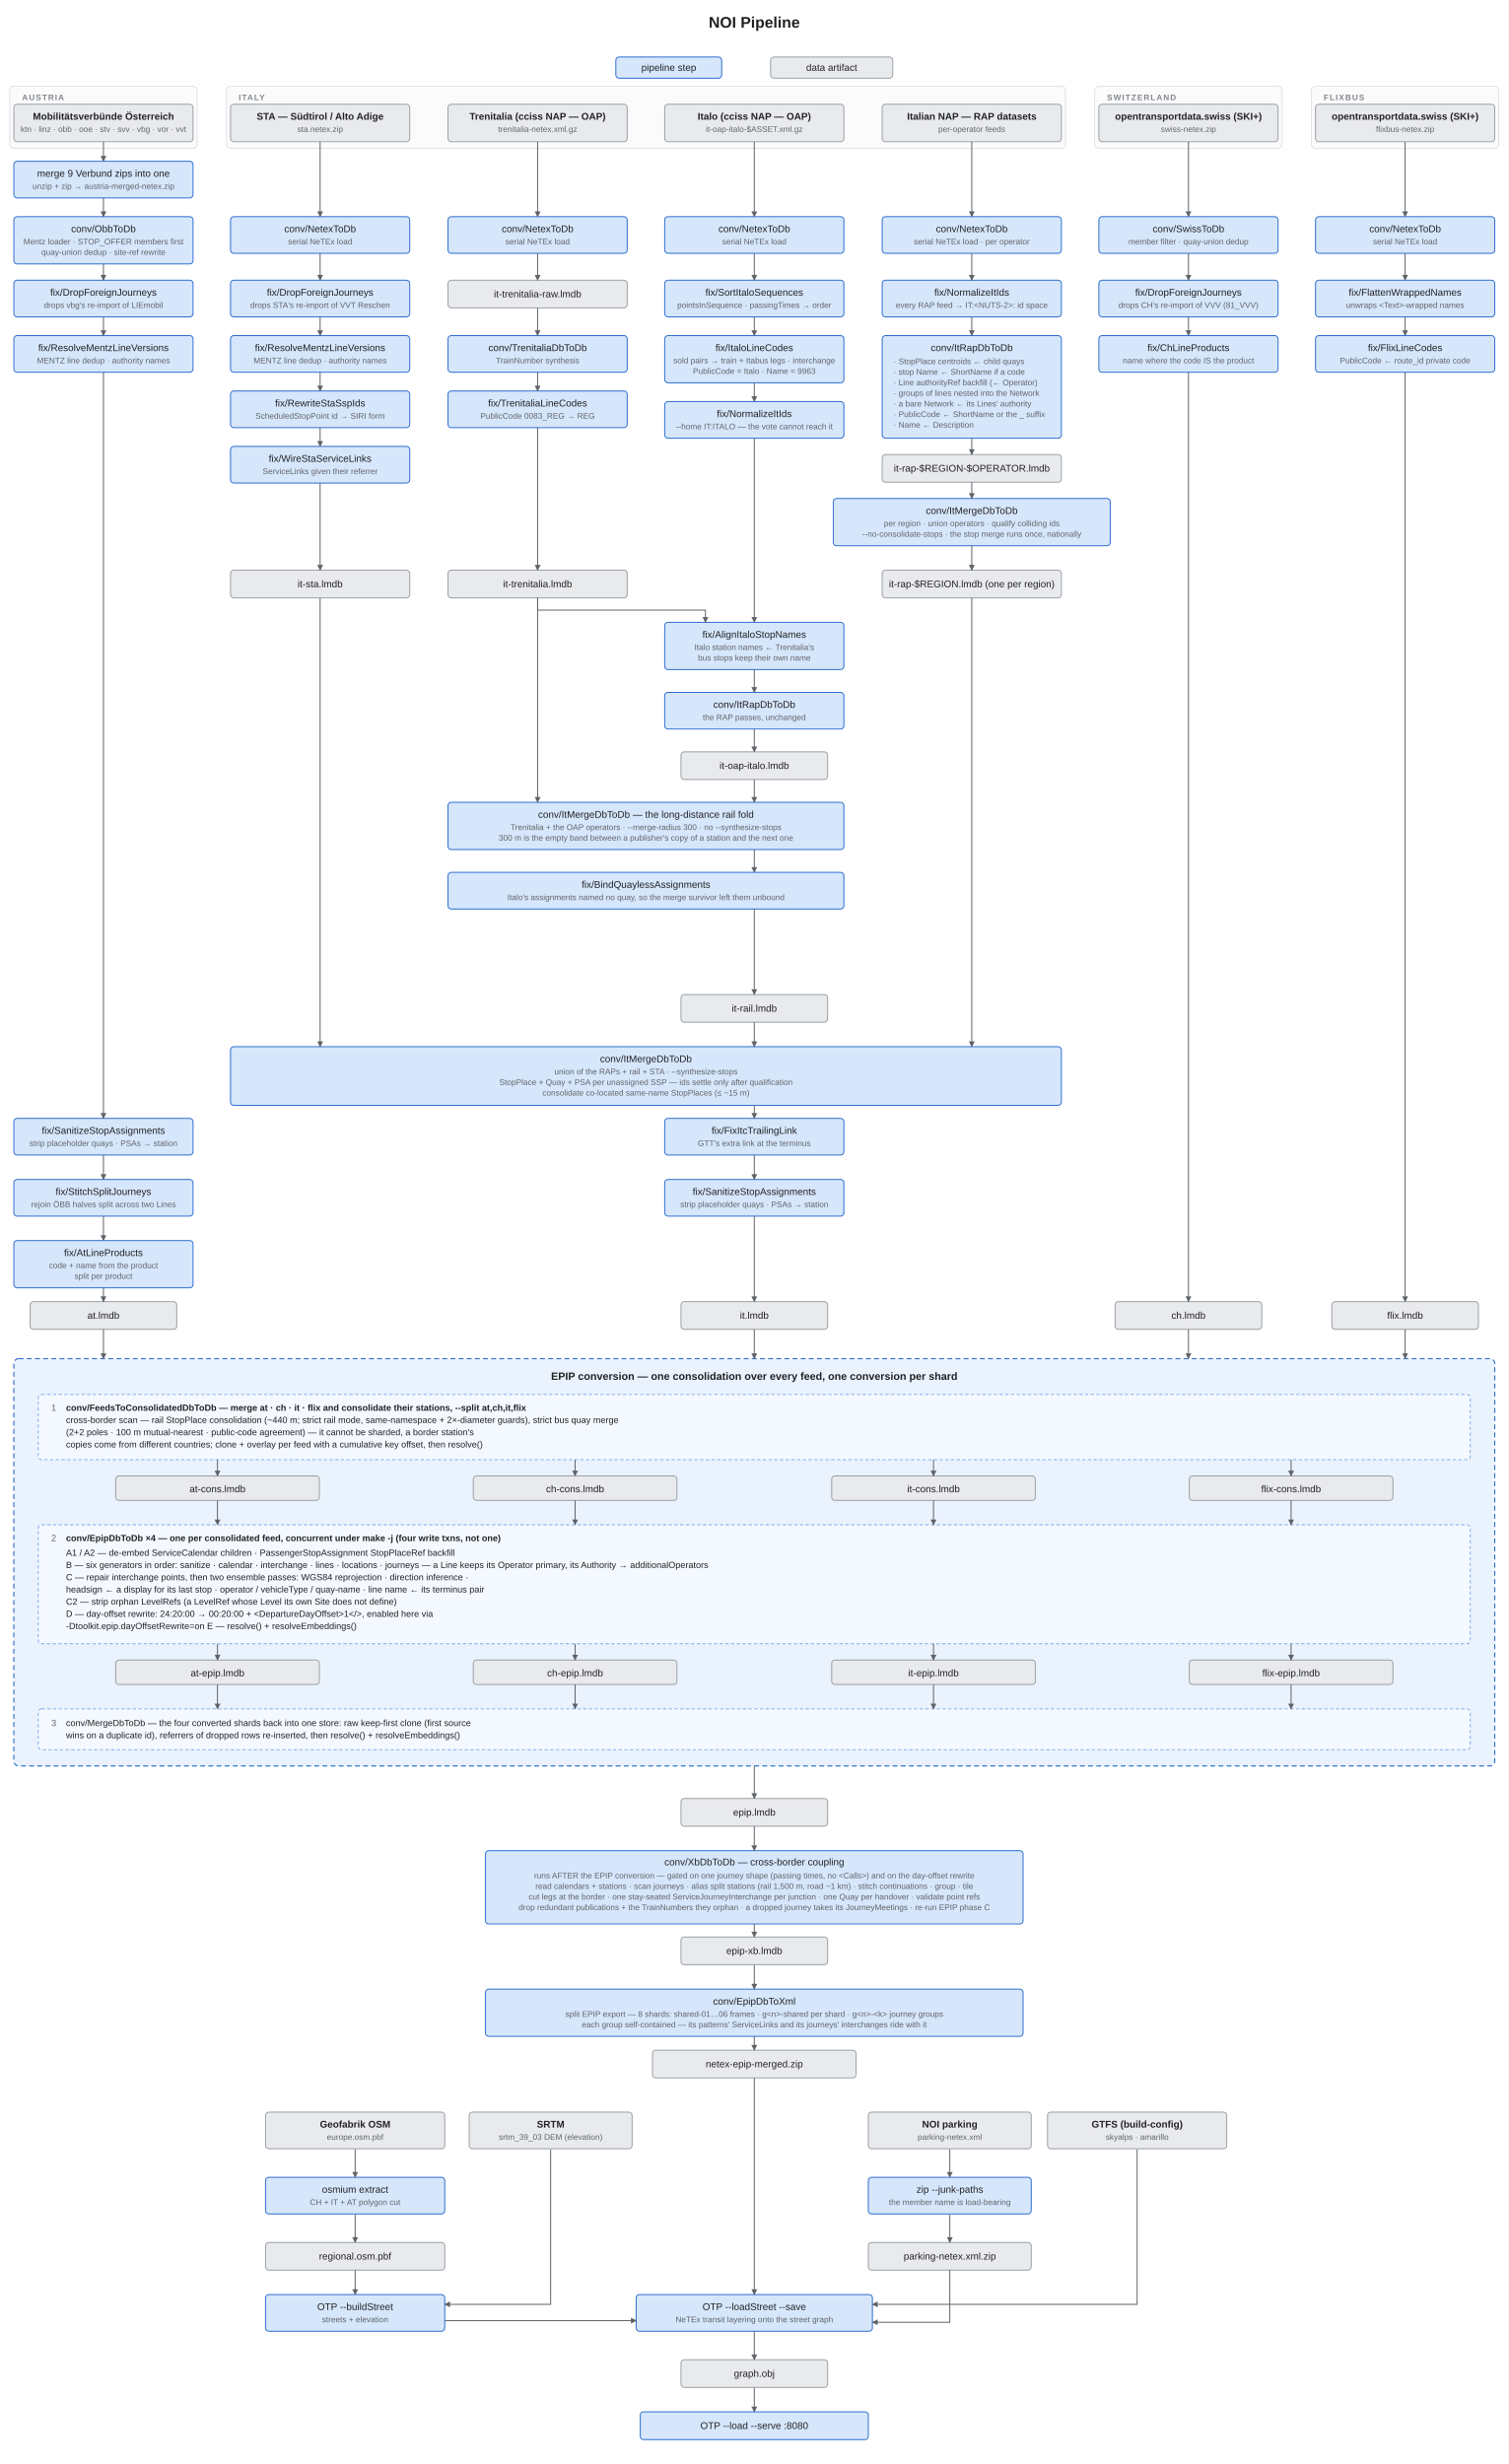
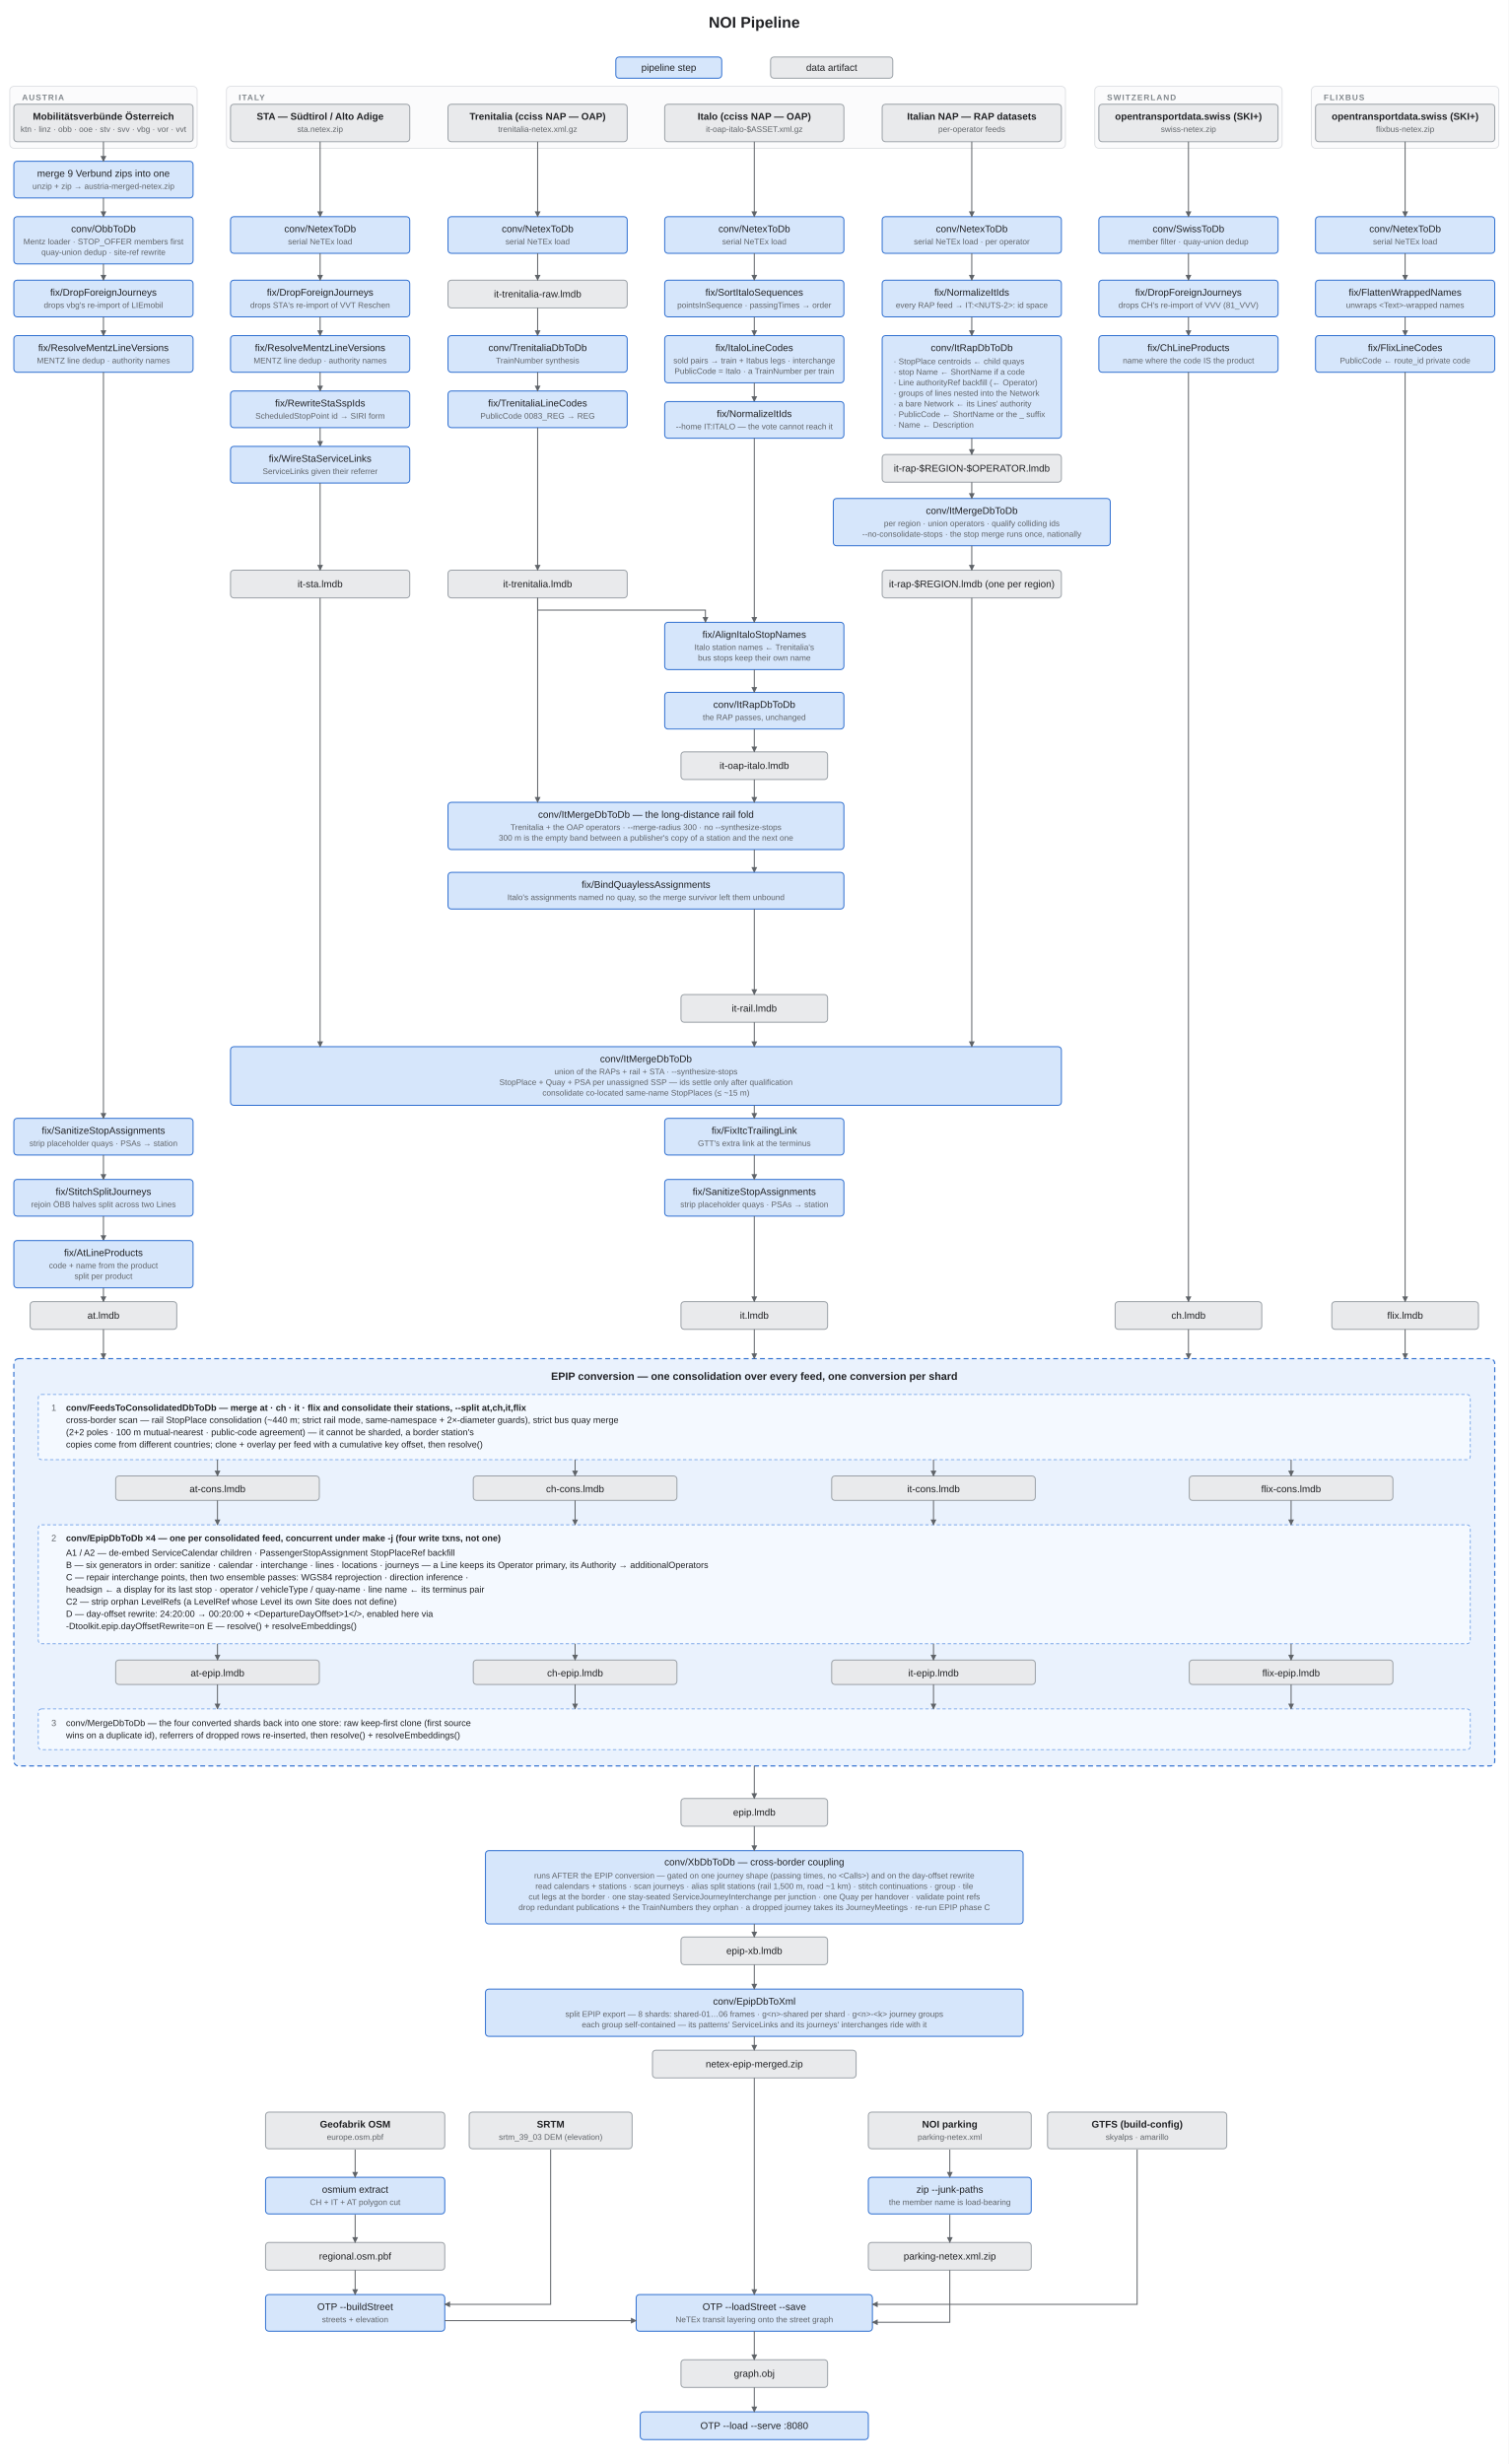
<svg xmlns="http://www.w3.org/2000/svg" viewBox="118 0 1852 3025" role="img" aria-label="NOI Pipeline">
  <defs>
    <marker id="a" viewBox="0 0 10 10" refX="9" refY="5" markerWidth="6" markerHeight="6" orient="auto-start-reverse">
      <path d="M 0 0 L 10 5 L 0 10 z" fill="#5f6368" />
    </marker>
  </defs>
  <style>
    text { font-family: "Liberation Sans", "Helvetica Neue", Helvetica, Arial, sans-serif;
           fill: #202124; }
    .title    { font-size: 19px; font-weight: 700; text-anchor: middle; }
    .grouplbl { font-size: 10px; font-weight: 700; fill: #80868b; letter-spacing: 1.2px; }
    .lbl      { font-size: 12px; text-anchor: middle; }
    .sub      { font-size: 10px; fill: #5f6368; text-anchor: middle; }
    .step     { fill: #d6e6fb; stroke: #2f6fd0; stroke-width: 1.2; }
    .artifact { fill: #e9eaec; stroke: #9aa0a6; stroke-width: 1.2; }
    .group    { fill: #fbfbfc; stroke: #dadce0; stroke-width: 1; }
    .fused    { fill: #eaf2fd; stroke: #2f6fd0; stroke-width: 1.4; stroke-dasharray: 6 4; }
    .fusedlbl { font-size: 13px; font-weight: 700; text-anchor: middle; }
    .fstep    { fill: #f4f9ff; stroke: #6c9de6; stroke-width: 1; stroke-dasharray: 4 3; }
    .fsteptxt { font-size: 11px; }
    .num      { font-size: 11px; fill: #5f6368; }
    .edge     { fill: none; stroke: #5f6368; stroke-width: 1.2; marker-end: url(#a); }
    a         { cursor: pointer; }
    a text    { text-decoration: none; }
    a:hover rect { stroke-width: 2.4; }
  </style>
  <rect width="1970" height="3025" fill="#ffffff" />
  <text class="title" x="1044" y="34">NOI Pipeline</text>
  <rect class="step" x="874" y="70" width="130" height="26" rx="4" />
  <text class="lbl" x="939" y="87">pipeline step</text>
  <rect class="artifact" x="1064" y="70" width="150" height="26" rx="4" />
  <text class="lbl" x="1139" y="87">data artifact</text>
  <rect class="group" x="130" y="106" width="230" height="76" rx="5" />
  <text class="grouplbl" x="145" y="123">AUSTRIA</text>
  <rect class="group" x="396" y="106" width="1030" height="76" rx="5" />
  <text class="grouplbl" x="411" y="123">ITALY</text>
  <rect class="group" x="1462" y="106" width="230" height="76" rx="5" />
  <text class="grouplbl" x="1477" y="123">SWITZERLAND</text>
  <rect class="group" x="1728" y="106" width="230" height="76" rx="5" />
  <text class="grouplbl" x="1743" y="123">FLIXBUS</text>
  <rect class="artifact" x="135" y="128" width="220" height="46" rx="4" />
  <text class="lbl" x="245" y="147" font-weight="600">Mobilitätsverbünde Österreich</text>
  <text class="sub" x="245" y="162">ktn · linz · obb · ooe · stv · svv · vbg · vor · vvt</text>
  <rect class="artifact" x="401" y="128" width="220" height="46" rx="4" />
  <text class="lbl" x="511" y="147" font-weight="600">STA — Südtirol / Alto Adige</text>
  <text class="sub" x="511" y="162">sta.netex.zip</text>
  <rect class="artifact" x="668" y="128" width="220" height="46" rx="4" />
  <text class="lbl" x="778" y="147" font-weight="600">Trenitalia (cciss NAP — OAP)</text>
  <text class="sub" x="778" y="162">trenitalia-netex.xml.gz</text>
  <rect class="artifact" x="934" y="128" width="220" height="46" rx="4" />
  <text class="lbl" x="1044" y="147" font-weight="600">Italo (cciss NAP — OAP)</text>
  <text class="sub" x="1044" y="162">it-oap-italo-$ASSET.xml.gz</text>
  <rect class="artifact" x="1201" y="128" width="220" height="46" rx="4" />
  <text class="lbl" x="1311" y="147" font-weight="600">Italian NAP — RAP datasets</text>
  <text class="sub" x="1311" y="162">per-operator feeds</text>
  <rect class="artifact" x="1467" y="128" width="220" height="46" rx="4" />
  <text class="lbl" x="1577" y="147" font-weight="600">opentransportdata.swiss (SKI+)</text>
  <text class="sub" x="1577" y="162">swiss-netex.zip</text>
  <rect class="artifact" x="1733" y="128" width="220" height="46" rx="4" />
  <text class="lbl" x="1843" y="147" font-weight="600">opentransportdata.swiss (SKI+)</text>
  <text class="sub" x="1843" y="162">flixbus-netex.zip</text>
  <rect class="step" x="135" y="198" width="220" height="45" rx="4" />
  <text class="lbl" x="245" y="217">merge 9 Verbund zips into one</text>
  <text class="sub" x="245" y="232">unzip + zip → austria-merged-netex.zip</text>
  <a href="../scripts/conv/ObbToDb.java">
    <rect class="step" x="135" y="266" width="220" height="58" rx="4" />
    <text class="lbl" x="245" y="285">conv/ObbToDb</text>
    <text class="sub" x="245" y="300">Mentz loader · STOP_OFFER members first</text>
    <text class="sub" x="245" y="313">quay-union dedup · site-ref rewrite</text>
  </a>
  <a href="../scripts/conv/NetexToDb.java">
    <rect class="step" x="401" y="266" width="220" height="45" rx="4" />
    <text class="lbl" x="511" y="285">conv/NetexToDb</text>
    <text class="sub" x="511" y="300">serial NeTEx load</text>
  </a>
  <a href="../scripts/conv/NetexToDb.java">
    <rect class="step" x="668" y="266" width="220" height="45" rx="4" />
    <text class="lbl" x="778" y="285">conv/NetexToDb</text>
    <text class="sub" x="778" y="300">serial NeTEx load</text>
  </a>
  <a href="../scripts/conv/NetexToDb.java">
    <rect class="step" x="934" y="266" width="220" height="45" rx="4" />
    <text class="lbl" x="1044" y="285">conv/NetexToDb</text>
    <text class="sub" x="1044" y="300">serial NeTEx load</text>
  </a>
  <a href="../scripts/conv/NetexToDb.java">
    <rect class="step" x="1201" y="266" width="220" height="45" rx="4" />
    <text class="lbl" x="1311" y="285">conv/NetexToDb</text>
    <text class="sub" x="1311" y="300">serial NeTEx load · per operator</text>
  </a>
  <a href="../scripts/conv/SwissToDb.java">
    <rect class="step" x="1467" y="266" width="220" height="45" rx="4" />
    <text class="lbl" x="1577" y="285">conv/SwissToDb</text>
    <text class="sub" x="1577" y="300">member filter · quay-union dedup</text>
  </a>
  <a href="../scripts/conv/NetexToDb.java">
    <rect class="step" x="1733" y="266" width="220" height="45" rx="4" />
    <text class="lbl" x="1843" y="285">conv/NetexToDb</text>
    <text class="sub" x="1843" y="300">serial NeTEx load</text>
  </a>
  <a href="../scripts/fix/DropForeignJourneys.java">
    <rect class="step" x="135" y="344" width="220" height="45" rx="4" />
    <text class="lbl" x="245" y="363">fix/DropForeignJourneys</text>
    <text class="sub" x="245" y="378">drops vbg's re-import of LIEmobil</text>
  </a>
  <a href="../scripts/fix/DropForeignJourneys.java">
    <rect class="step" x="401" y="344" width="220" height="45" rx="4" />
    <text class="lbl" x="511" y="363">fix/DropForeignJourneys</text>
    <text class="sub" x="511" y="378">drops STA's re-import of VVT Reschen</text>
  </a>
  <rect class="artifact" x="668" y="344" width="220" height="34" rx="4" />
  <text class="lbl" x="778" y="365">it-trenitalia-raw.lmdb</text>
  <a href="../scripts/fix/SortItaloSequences.java">
    <rect class="step" x="934" y="344" width="220" height="45" rx="4" />
    <text class="lbl" x="1044" y="363">fix/SortItaloSequences</text>
    <text class="sub" x="1044" y="378">pointsInSequence · passingTimes → order</text>
  </a>
  <a href="../scripts/fix/NormalizeItIds.java">
    <rect class="step" x="1201" y="344" width="220" height="45" rx="4" />
    <text class="lbl" x="1311" y="363">fix/NormalizeItIds</text>
    <text class="sub" x="1311" y="378">every RAP feed → IT:&lt;NUTS-2&gt;: id space</text>
  </a>
  <a href="../scripts/fix/DropForeignJourneys.java">
    <rect class="step" x="1467" y="344" width="220" height="45" rx="4" />
    <text class="lbl" x="1577" y="363">fix/DropForeignJourneys</text>
    <text class="sub" x="1577" y="378">drops CH's re-import of VVV (81_VVV)</text>
  </a>
  <a href="../scripts/fix/ResolveMentzLineVersions.java">
    <rect class="step" x="135" y="412" width="220" height="45" rx="4" />
    <text class="lbl" x="245" y="431">fix/ResolveMentzLineVersions</text>
    <text class="sub" x="245" y="446">MENTZ line dedup · authority names</text>
  </a>
  <a href="../scripts/fix/ResolveMentzLineVersions.java">
    <rect class="step" x="401" y="412" width="220" height="45" rx="4" />
    <text class="lbl" x="511" y="431">fix/ResolveMentzLineVersions</text>
    <text class="sub" x="511" y="446">MENTZ line dedup · authority names</text>
  </a>
  <a href="../scripts/conv/TrenitaliaDbToDb.java">
    <rect class="step" x="668" y="412" width="220" height="45" rx="4" />
    <text class="lbl" x="778" y="431">conv/TrenitaliaDbToDb</text>
    <text class="sub" x="778" y="446">TrainNumber synthesis</text>
  </a>
  <a href="../scripts/fix/TrenitaliaLineCodes.java">
    <rect class="step" x="668" y="480" width="220" height="45" rx="4" />
    <text class="lbl" x="778" y="499">fix/TrenitaliaLineCodes</text>
    <text class="sub" x="778" y="514">PublicCode 0083_REG → REG</text>
  </a>
  <a href="../scripts/fix/ItaloLineCodes.java">
    <rect class="step" x="934" y="412" width="220" height="58" rx="4" />
    <text class="lbl" x="1044" y="431">fix/ItaloLineCodes</text>
    <text class="sub" x="1044" y="446">sold pairs → train + Itabus legs · interchange</text>
-     <text class="sub" x="1044" y="459">PublicCode = Italo · Name = 9963</text>
+     <text class="sub" x="1044" y="459">PublicCode = Italo · a TrainNumber per train</text>
  </a>
  <path class="edge" d="M 1044 470 L 1044 493" />
  <a href="../scripts/fix/NormalizeItIds.java">
    <rect class="step" x="934" y="493" width="220" height="45" rx="4" />
    <text class="lbl" x="1044" y="512">fix/NormalizeItIds</text>
    <text class="sub" x="1044" y="527">--home IT:ITALO — the vote cannot reach it</text>
  </a>
  <a href="../scripts/conv/ItRapDbToDb.java">
    <rect class="step" x="1201" y="412" width="220" height="126" rx="4" />
    <text class="lbl" x="1311" y="431">conv/ItRapDbToDb</text>
    <text class="sub" x="1215" y="447" style="text-anchor:start">· StopPlace centroids ← child quays</text>
    <text class="sub" x="1215" y="460" style="text-anchor:start">· stop Name ← ShortName if a code</text>
    <text class="sub" x="1215" y="473" style="text-anchor:start">· Line authorityRef backfill (← Operator)</text>
    <text class="sub" x="1215" y="486" style="text-anchor:start">· groups of lines nested into the Network</text>
    <text class="sub" x="1215" y="499" style="text-anchor:start">· a bare Network ← its Lines' authority</text>
    <text class="sub" x="1215" y="512" style="text-anchor:start">· PublicCode ← ShortName or the _ suffix</text>
    <text class="sub" x="1215" y="525" style="text-anchor:start">· Name ← Description</text>
  </a>
  <a href="../scripts/fix/RewriteStaSspIds.java">
    <rect class="step" x="401" y="480" width="220" height="45" rx="4" />
    <text class="lbl" x="511" y="499">fix/RewriteStaSspIds</text>
    <text class="sub" x="511" y="514">ScheduledStopPoint id → SIRI form</text>
  </a>
  <rect class="artifact" x="1201" y="558" width="220" height="34" rx="4" />
  <text class="lbl" x="1311" y="579">it-rap-$REGION-$OPERATOR.lmdb</text>
  <a href="../scripts/conv/ItMergeDbToDb.java">
    <rect class="step" x="1141" y="612" width="340" height="58" rx="4" />
    <text class="lbl" x="1311" y="631">conv/ItMergeDbToDb</text>
    <text class="sub" x="1311" y="646">per region · union operators · qualify colliding ids</text>
    <text class="sub" x="1311" y="659">--no-consolidate-stops · the stop merge runs once, nationally</text>
  </a>
  <rect class="artifact" x="401" y="700" width="220" height="34" rx="4" />
  <text class="lbl" x="511" y="721">it-sta.lmdb</text>
  <rect class="artifact" x="668" y="700" width="220" height="34" rx="4" />
  <text class="lbl" x="778" y="721">it-trenitalia.lmdb</text>
  <rect class="artifact" x="1201" y="700" width="220" height="34" rx="4" />
  <text class="lbl" x="1311" y="721">it-rap-$REGION.lmdb (one per region)</text>
  <a href="../scripts/fix/AlignItaloStopNames.java">
    <rect class="step" x="934" y="764" width="220" height="58" rx="4" />
    <text class="lbl" x="1044" y="783">fix/AlignItaloStopNames</text>
    <text class="sub" x="1044" y="798">Italo station names ← Trenitalia's</text>
    <text class="sub" x="1044" y="811">bus stops keep their own name</text>
  </a>
  <a href="../scripts/conv/ItRapDbToDb.java">
    <rect class="step" x="934" y="850" width="220" height="45" rx="4" />
    <text class="lbl" x="1044" y="869">conv/ItRapDbToDb</text>
    <text class="sub" x="1044" y="884">the RAP passes, unchanged</text>
  </a>
  <rect class="artifact" x="954" y="923" width="180" height="34" rx="4" />
  <text class="lbl" x="1044" y="944">it-oap-italo.lmdb</text>
  <a href="../scripts/conv/ItMergeDbToDb.java">
    <rect class="step" x="668" y="985" width="486" height="58" rx="4" />
    <text class="lbl" x="911" y="1004">conv/ItMergeDbToDb — the long-distance rail fold</text>
    <text class="sub" x="911" y="1019">Trenitalia + the OAP operators · --merge-radius 300 · no --synthesize-stops</text>
    <text class="sub" x="911" y="1032">300 m is the empty band between a publisher's copy of a station and the next one</text>
  </a>
  <rect class="artifact" x="954" y="1221" width="180" height="34" rx="4" />
  <text class="lbl" x="1044" y="1242">it-rail.lmdb</text>
  <a href="../scripts/conv/ItMergeDbToDb.java">
    <rect class="step" x="401" y="1285" width="1020" height="72" rx="4" />
    <text class="lbl" x="911" y="1304">conv/ItMergeDbToDb</text>
    <text class="sub" x="911" y="1319">union of the RAPs + rail + STA · --synthesize-stops</text>
    <text class="sub" x="911" y="1332">StopPlace + Quay + PSA per unassigned SSP — ids settle only after qualification</text>
    <text class="sub" x="911" y="1345">consolidate co-located same-name StopPlaces (≤ ~15 m)</text>
  </a>
  <a href="../scripts/fix/FixItcTrailingLink.java">
    <rect class="step" x="934" y="1373" width="220" height="45" rx="4" />
    <text class="lbl" x="1044" y="1392">fix/FixItcTrailingLink</text>
    <text class="sub" x="1044" y="1407">GTT's extra link at the terminus</text>
  </a>
  <a href="../scripts/fix/SanitizeStopAssignments.java">
    <rect class="step" x="135" y="1373" width="220" height="45" rx="4" />
    <text class="lbl" x="245" y="1392">fix/SanitizeStopAssignments</text>
    <text class="sub" x="245" y="1407">strip placeholder quays · PSAs → station</text>
  </a>
  <a href="../scripts/fix/StitchSplitJourneys.java">
    <rect class="step" x="135" y="1448" width="220" height="45" rx="4" />
    <text class="lbl" x="245" y="1467">fix/StitchSplitJourneys</text>
    <text class="sub" x="245" y="1482">rejoin ÖBB halves split across two Lines</text>
  </a>
  <a href="../scripts/fix/SanitizeStopAssignments.java">
    <rect class="step" x="934" y="1448" width="220" height="45" rx="4" />
    <text class="lbl" x="1044" y="1467">fix/SanitizeStopAssignments</text>
    <text class="sub" x="1044" y="1482">strip placeholder quays · PSAs → station</text>
  </a>
  <rect class="artifact" x="155" y="1598" width="180" height="34" rx="4" />
  <text class="lbl" x="245" y="1619">at.lmdb</text>
  <rect class="artifact" x="954" y="1598" width="180" height="34" rx="4" />
  <text class="lbl" x="1044" y="1619">it.lmdb</text>
  <rect class="artifact" x="1487" y="1598" width="180" height="34" rx="4" />
  <text class="lbl" x="1577" y="1619">ch.lmdb</text>
  <rect class="artifact" x="1753" y="1598" width="180" height="34" rx="4" />
  <text class="lbl" x="1843" y="1619">flix.lmdb</text>
  <rect class="fused" x="135" y="1668" width="1818" height="500" rx="6" />
  <text class="fusedlbl" x="1044" y="1694">EPIP conversion — one consolidation over every feed, one conversion per shard</text>
  <a href="../scripts/conv/FeedsToConsolidatedDbToDb.java">
    <rect class="fstep" x="165" y="1712" width="1758" height="80" rx="4" />
    <text class="num" x="181" y="1732">1</text>
    <text class="fsteptxt" x="199" y="1732" font-weight="600">conv/FeedsToConsolidatedDbToDb — merge at · ch · it · flix and consolidate their stations, --split at,ch,it,flix</text>
    <text class="fsteptxt" x="199" y="1747">cross-border scan — rail StopPlace consolidation (~440 m; strict rail mode, same-namespace + 2×-diameter guards), strict bus quay merge</text>
    <text class="fsteptxt" x="199" y="1762">(2+2 poles · 100 m mutual-nearest · public-code agreement) — it cannot be sharded, a border station's</text>
    <text class="fsteptxt" x="199" y="1777">copies come from different countries; clone + overlay per feed with a cumulative key offset, then resolve()</text>
  </a>
  <rect class="artifact" x="260" y="1812" width="250" height="30" rx="4" />
  <text class="lbl" x="385" y="1832">at-cons.lmdb</text>
  <rect class="artifact" x="699" y="1812" width="250" height="30" rx="4" />
  <text class="lbl" x="824" y="1832">ch-cons.lmdb</text>
  <rect class="artifact" x="1139" y="1812" width="250" height="30" rx="4" />
  <text class="lbl" x="1264" y="1832">it-cons.lmdb</text>
  <rect class="artifact" x="1578" y="1812" width="250" height="30" rx="4" />
  <text class="lbl" x="1703" y="1832">flix-cons.lmdb</text>
  <a href="../scripts/conv/EpipDbToDb.java">
    <rect class="fstep" x="165" y="1872" width="1758" height="146" rx="4" />
    <text class="num" x="181" y="1892">2</text>
    <text class="fsteptxt" x="199" y="1892" font-weight="600">conv/EpipDbToDb ×4 — one per consolidated feed, concurrent under make -j (four write txns, not one)</text>
    <text class="fsteptxt" x="199" y="1910">A1 / A2 — de-embed ServiceCalendar children · PassengerStopAssignment StopPlaceRef backfill</text>
    <text class="fsteptxt" x="199" y="1925">B — six generators in order: sanitize · calendar · interchange · lines · locations · journeys — a Line keeps its Operator primary, its Authority → additionalOperators</text>
    <text class="fsteptxt" x="199" y="1940">C — repair interchange points, then two ensemble passes: WGS84 reprojection · direction inference ·</text>
    <text class="fsteptxt" x="199" y="1955">      headsign ← a display for its last stop · operator / vehicleType / quay-name · line name ← its terminus pair</text>
    <text class="fsteptxt" x="199" y="1970">C2 — strip orphan LevelRefs (a LevelRef whose Level its own Site does not define)</text>
    <text class="fsteptxt" x="199" y="1985">D — day-offset rewrite: 24:20:00 → 00:20:00 + &lt;DepartureDayOffset&gt;1&lt;/&gt;, enabled here via</text>
    <text class="fsteptxt" x="199" y="2000">      -Dtoolkit.epip.dayOffsetRewrite=on          E — resolve() + resolveEmbeddings()</text>
  </a>
  <rect class="artifact" x="260" y="2038" width="250" height="30" rx="4" />
  <text class="lbl" x="385" y="2058">at-epip.lmdb</text>
  <rect class="artifact" x="699" y="2038" width="250" height="30" rx="4" />
  <text class="lbl" x="824" y="2058">ch-epip.lmdb</text>
  <rect class="artifact" x="1139" y="2038" width="250" height="30" rx="4" />
  <text class="lbl" x="1264" y="2058">it-epip.lmdb</text>
  <rect class="artifact" x="1578" y="2038" width="250" height="30" rx="4" />
  <text class="lbl" x="1703" y="2058">flix-epip.lmdb</text>
  <a href="../scripts/conv/MergeDbToDb.java">
    <rect class="fstep" x="165" y="2098" width="1758" height="50" rx="4" />
    <text class="num" x="181" y="2119">3</text>
    <text class="fsteptxt" x="199" y="2119">conv/MergeDbToDb — the four converted shards back into one store: raw keep-first clone (first source</text>
    <text class="fsteptxt" x="199" y="2134">wins on a duplicate id), referrers of dropped rows re-inserted, then resolve() + resolveEmbeddings()</text>
  </a>
  <rect class="artifact" x="954" y="2208" width="180" height="34" rx="4" />
  <text class="lbl" x="1044" y="2229">epip.lmdb</text>
  <a href="../scripts/conv/XbDbToDb.java">
    <rect class="step" x="714" y="2272" width="660" height="90" rx="4" />
    <text class="lbl" x="1044" y="2290">conv/XbDbToDb — cross-border coupling</text>
    <text class="sub" x="1044" y="2306">runs AFTER the EPIP conversion — gated on one journey shape (passing times, no &lt;Calls&gt;) and on the day-offset rewrite</text>
    <text class="sub" x="1044" y="2319">read calendars + stations · scan journeys · alias split stations (rail 1,500 m, road ~1 km) · stitch continuations · group · tile</text>
    <text class="sub" x="1044" y="2332">cut legs at the border · one stay-seated ServiceJourneyInterchange per junction · one Quay per handover · validate point refs</text>
    <text class="sub" x="1044" y="2345">drop redundant publications + the TrainNumbers they orphan · a dropped journey takes its JourneyMeetings · re-run EPIP phase C</text>
  </a>
  <rect class="artifact" x="954" y="2378" width="180" height="34" rx="4" />
  <text class="lbl" x="1044" y="2399">epip-xb.lmdb</text>
  <a href="../scripts/conv/EpipDbToXml.java">
    <rect class="step" x="714" y="2442" width="660" height="58" rx="4" />
    <text class="lbl" x="1044" y="2461">conv/EpipDbToXml</text>
    <text class="sub" x="1044" y="2476">split EPIP export — 8 shards: shared-01…06 frames · g&lt;n&gt;-shared per shard · g&lt;n&gt;-&lt;k&gt; journey groups</text>
    <text class="sub" x="1044" y="2489">each group self-contained — its patterns' ServiceLinks and its journeys' interchanges ride with it</text>
  </a>
  <rect class="artifact" x="919" y="2517" width="250" height="34" rx="4" />
  <text class="lbl" x="1044" y="2538">netex-epip-merged.zip</text>
  <rect class="artifact" x="444" y="2593" width="220" height="45" rx="4" />
  <text class="lbl" x="554" y="2612" font-weight="600">Geofabrik OSM</text>
  <text class="sub" x="554" y="2627">europe.osm.pbf</text>
  <rect class="artifact" x="694" y="2593" width="200" height="45" rx="4" />
  <text class="lbl" x="794" y="2612" font-weight="600">SRTM</text>
  <text class="sub" x="794" y="2627">srtm_39_03 DEM (elevation)</text>
  <rect class="artifact" x="1184" y="2593" width="200" height="45" rx="4" />
  <text class="lbl" x="1284" y="2612" font-weight="600">NOI parking</text>
  <text class="sub" x="1284" y="2627">parking-netex.xml</text>
  <rect class="artifact" x="1404" y="2593" width="220" height="45" rx="4" />
  <text class="lbl" x="1514" y="2612" font-weight="600">GTFS (build-config)</text>
  <text class="sub" x="1514" y="2627">skyalps · amarillo</text>
  <rect class="step" x="444" y="2673" width="220" height="45" rx="4" />
  <text class="lbl" x="554" y="2692">osmium extract</text>
  <text class="sub" x="554" y="2707">CH + IT + AT polygon cut</text>
  <rect class="step" x="1184" y="2673" width="200" height="45" rx="4" />
  <text class="lbl" x="1284" y="2692">zip --junk-paths</text>
  <text class="sub" x="1284" y="2707">the member name is load-bearing</text>
  <rect class="artifact" x="444" y="2753" width="220" height="34" rx="4" />
  <text class="lbl" x="554" y="2774">regional.osm.pbf</text>
  <rect class="artifact" x="1184" y="2753" width="200" height="34" rx="4" />
  <text class="lbl" x="1284" y="2774">parking-netex.xml.zip</text>
  <rect class="step" x="444" y="2817" width="220" height="45" rx="4" />
  <text class="lbl" x="554" y="2836">OTP --buildStreet</text>
  <text class="sub" x="554" y="2851">streets + elevation</text>
  <rect class="step" x="899" y="2817" width="290" height="45" rx="4" />
  <text class="lbl" x="1044" y="2836">OTP --loadStreet --save</text>
  <text class="sub" x="1044" y="2851">NeTEx transit layering onto the street graph</text>
  <rect class="artifact" x="954" y="2897" width="180" height="34" rx="4" />
  <text class="lbl" x="1044" y="2918">graph.obj</text>
  <rect class="step" x="904" y="2961" width="280" height="34" rx="4" />
  <text class="lbl" x="1044" y="2982">OTP --load --serve :8080</text>
  <path class="edge" d="M 245 174 L 245 198" />
  <path class="edge" d="M 245 243 L 245 266" />
  <path class="edge" d="M 245 324 L 245 344" />
  <path class="edge" d="M 245 389 L 245 412" />
  <path class="edge" d="M 245 457 L 245 1373" />
  <path class="edge" d="M 245 1418 L 245 1448" />
  <path class="edge" d="M 245 1493 L 245 1523" />
  <a href="../scripts/fix/AtLineProducts.java">
    <rect class="step" x="135" y="1523" width="220" height="58" rx="4" />
    <text class="lbl" x="245" y="1542">fix/AtLineProducts</text>
    <text class="sub" x="245" y="1557">code + name from the product</text>
    <text class="sub" x="245" y="1570">split per product</text>
  </a>
  <path class="edge" d="M 245 1581 L 245 1598" />
  <path class="edge" d="M 511 174 L 511 266" />
  <path class="edge" d="M 511 311 L 511 344" />
  <path class="edge" d="M 511 389 L 511 412" />
  <path class="edge" d="M 511 457 L 511 480" />
  <path class="edge" d="M 511 525 L 511 548" />
  <a href="../scripts/fix/WireStaServiceLinks.java">
    <rect class="step" x="401" y="548" width="220" height="45" rx="4" />
    <text class="lbl" x="511" y="567">fix/WireStaServiceLinks</text>
    <text class="sub" x="511" y="582">ServiceLinks given their referrer</text>
  </a>
  <path class="edge" d="M 511 593 L 511 700" />
  <path class="edge" d="M 778 174 L 778 266" />
  <path class="edge" d="M 778 311 L 778 344" />
  <path class="edge" d="M 778 378 L 778 412" />
  <path class="edge" d="M 778 457 L 778 480" />
  <path class="edge" d="M 778 525 L 778 700" />
  <path class="edge" d="M 1044 174 L 1044 266" />
  <path class="edge" d="M 1044 311 L 1044 344" />
  <path class="edge" d="M 1044 389 L 1044 412" />
  <path class="edge" d="M 1044 538 L 1044 764" />
  <path class="edge" d="M 1044 822 L 1044 850" />
  <path class="edge" d="M 1044 895 L 1044 923" />
  <path class="edge" d="M 1311 174 L 1311 266" />
  <path class="edge" d="M 1311 311 L 1311 344" />
  <path class="edge" d="M 1311 389 L 1311 412" />
  <path class="edge" d="M 1311 538 L 1311 558" />
  <path class="edge" d="M 1311 592 L 1311 612" />
  <path class="edge" d="M 1311 670 L 1311 700" />
  <path class="edge" d="M 1577 174 L 1577 266" />
  <path class="edge" d="M 1577 311 L 1577 344" />
  <path class="edge" d="M 1577 389 L 1577 412" />
  <a href="../scripts/fix/ChLineProducts.java">
    <rect class="step" x="1467" y="412" width="220" height="45" rx="4" />
    <text class="lbl" x="1577" y="431">fix/ChLineProducts</text>
    <text class="sub" x="1577" y="446">name where the code IS the product</text>
  </a>
  <path class="edge" d="M 1577 457 L 1577 1598" />
  <path class="edge" d="M 1843 174 L 1843 266" />
  <path class="edge" d="M 1843 311 L 1843 344" />
  <a href="../scripts/fix/FlattenWrappedNames.java">
    <rect class="step" x="1733" y="344" width="220" height="45" rx="4" />
    <text class="lbl" x="1843" y="363">fix/FlattenWrappedNames</text>
    <text class="sub" x="1843" y="378">unwraps &lt;Text&gt;-wrapped names</text>
  </a>
  <path class="edge" d="M 1843 389 L 1843 412" />
  <a href="../scripts/fix/FlixLineCodes.java">
    <rect class="step" x="1733" y="412" width="220" height="45" rx="4" />
    <text class="lbl" x="1843" y="431">fix/FlixLineCodes</text>
    <text class="sub" x="1843" y="446">PublicCode ← route_id private code</text>
  </a>
  <path class="edge" d="M 1843 457 L 1843 1598" />
  <path class="edge" d="M 778 734 L 778 749 L 984 749 L 984 764" />
  <path class="edge" d="M 778 734 L 778 985" />
  <path class="edge" d="M 1044 957 L 1044 985" />
  <path class="edge" d="M 1044 1043 L 1044 1071" />
  <a href="../scripts/fix/BindQuaylessAssignments.java">
    <rect class="step" x="668" y="1071" width="486" height="45" rx="4" />
    <text class="lbl" x="911" y="1090">fix/BindQuaylessAssignments</text>
    <text class="sub" x="911" y="1105">Italo's assignments named no quay, so the merge survivor left them unbound</text>
  </a>
  <path class="edge" d="M 1044 1116 L 1044 1221" />
  <path class="edge" d="M 1044 1255 L 1044 1285" />
  <path class="edge" d="M 511 734 L 511 1285" />
  <path class="edge" d="M 1311 734 L 1311 1285" />
  <path class="edge" d="M 1044 1357 L 1044 1373" />
  <path class="edge" d="M 1044 1418 L 1044 1448" />
  <path class="edge" d="M 1044 1493 L 1044 1598" />
  <path class="edge" d="M 245 1632 L 245 1668" />
  <path class="edge" d="M 1577 1632 L 1577 1668" />
  <path class="edge" d="M 1843 1632 L 1843 1668" />
  <path class="edge" d="M 1044 1632 L 1044 1668" />
  <path class="edge" d="M 385 1792 L 385 1812" />
  <path class="edge" d="M 824 1792 L 824 1812" />
  <path class="edge" d="M 1264 1792 L 1264 1812" />
  <path class="edge" d="M 1703 1792 L 1703 1812" />
  <path class="edge" d="M 385 1842 L 385 1872" />
  <path class="edge" d="M 824 1842 L 824 1872" />
  <path class="edge" d="M 1264 1842 L 1264 1872" />
  <path class="edge" d="M 1703 1842 L 1703 1872" />
  <path class="edge" d="M 385 2018 L 385 2038" />
  <path class="edge" d="M 824 2018 L 824 2038" />
  <path class="edge" d="M 1264 2018 L 1264 2038" />
  <path class="edge" d="M 1703 2018 L 1703 2038" />
  <path class="edge" d="M 385 2068 L 385 2098" />
  <path class="edge" d="M 824 2068 L 824 2098" />
  <path class="edge" d="M 1264 2068 L 1264 2098" />
  <path class="edge" d="M 1703 2068 L 1703 2098" />
  <path class="edge" d="M 1044 2168 L 1044 2208" />
  <path class="edge" d="M 1044 2242 L 1044 2272" />
  <path class="edge" d="M 1044 2362 L 1044 2378" />
  <path class="edge" d="M 1044 2412 L 1044 2442" />
  <path class="edge" d="M 1044 2500 L 1044 2517" />
  <path class="edge" d="M 554 2639 L 554 2673" />
  <path class="edge" d="M 554 2719 L 554 2753" />
  <path class="edge" d="M 554 2787 L 554 2817" />
  <path class="edge" d="M 794 2639 L 794 2829 L 664 2829" />
  <path class="edge" d="M 664 2849 L 899 2849" />
  <path class="edge" d="M 1044 2551 L 1044 2817" />
  <path class="edge" d="M 1284 2639 L 1284 2673" />
  <path class="edge" d="M 1284 2719 L 1284 2753" />
  <path class="edge" d="M 1284 2787 L 1284 2851 L 1189 2851" />
  <path class="edge" d="M 1514 2639 L 1514 2829 L 1189 2829" />
  <path class="edge" d="M 1044 2862 L 1044 2897" />
  <path class="edge" d="M 1044 2931 L 1044 2961" />
</svg>
